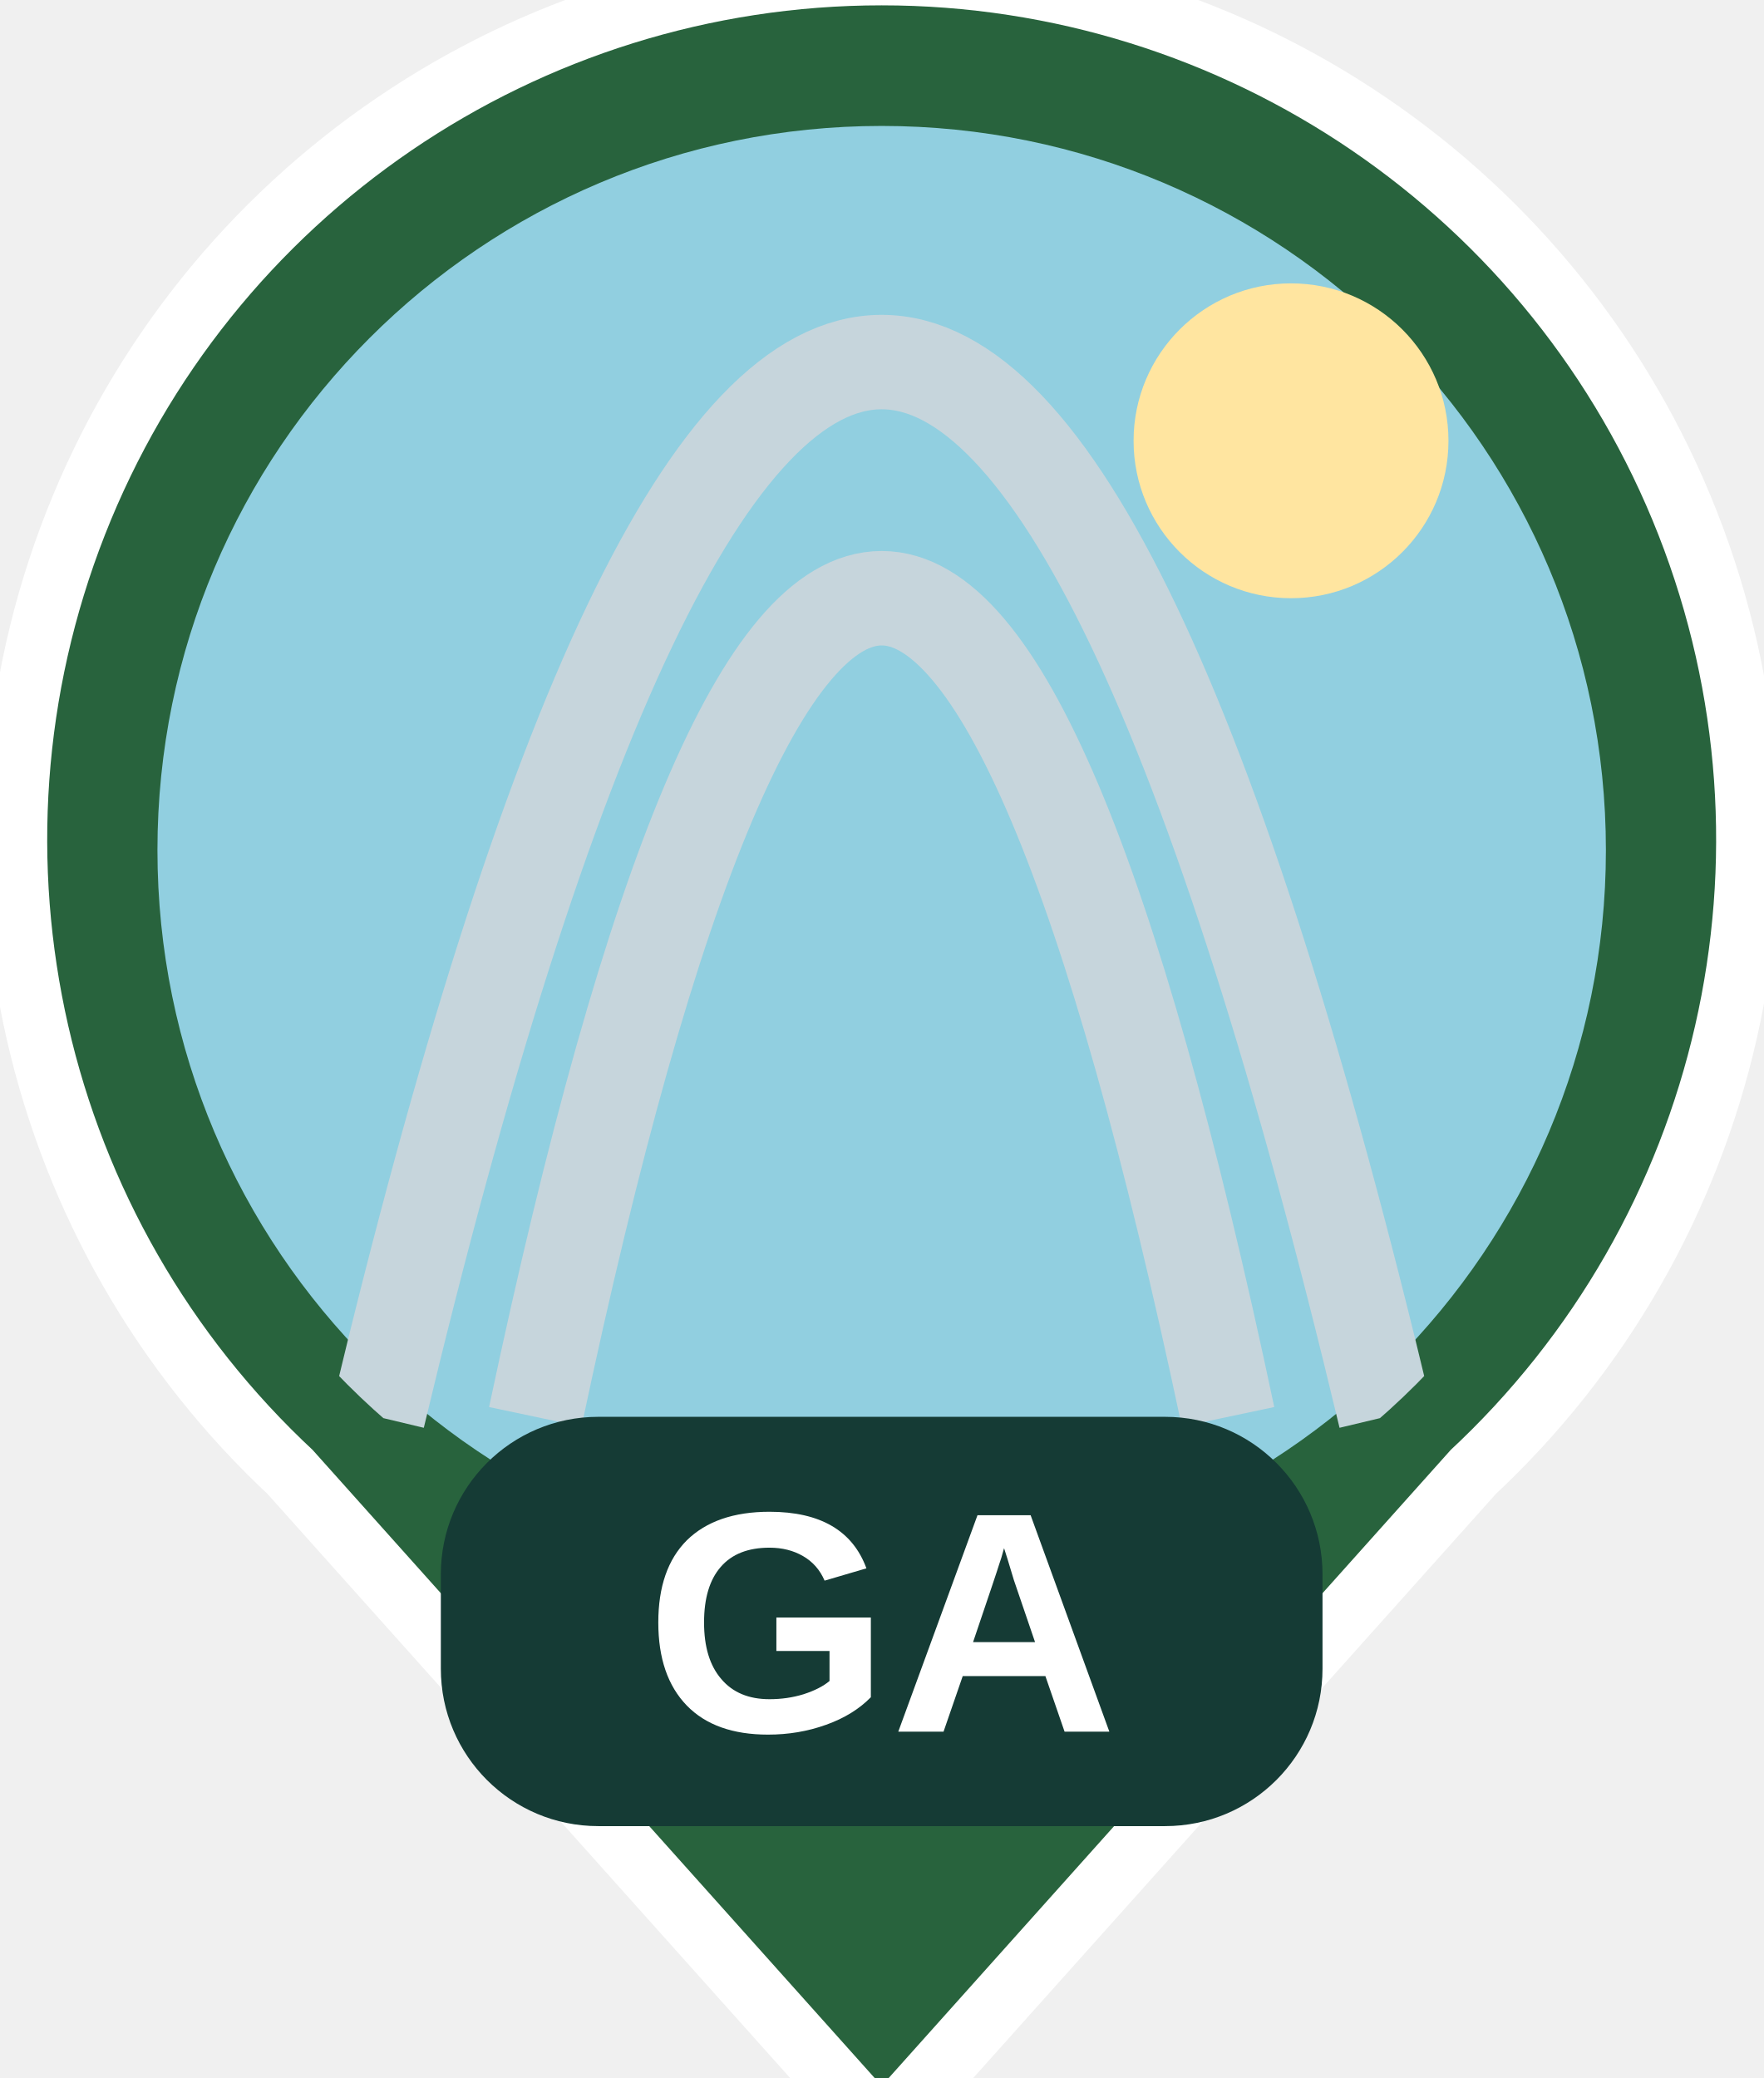
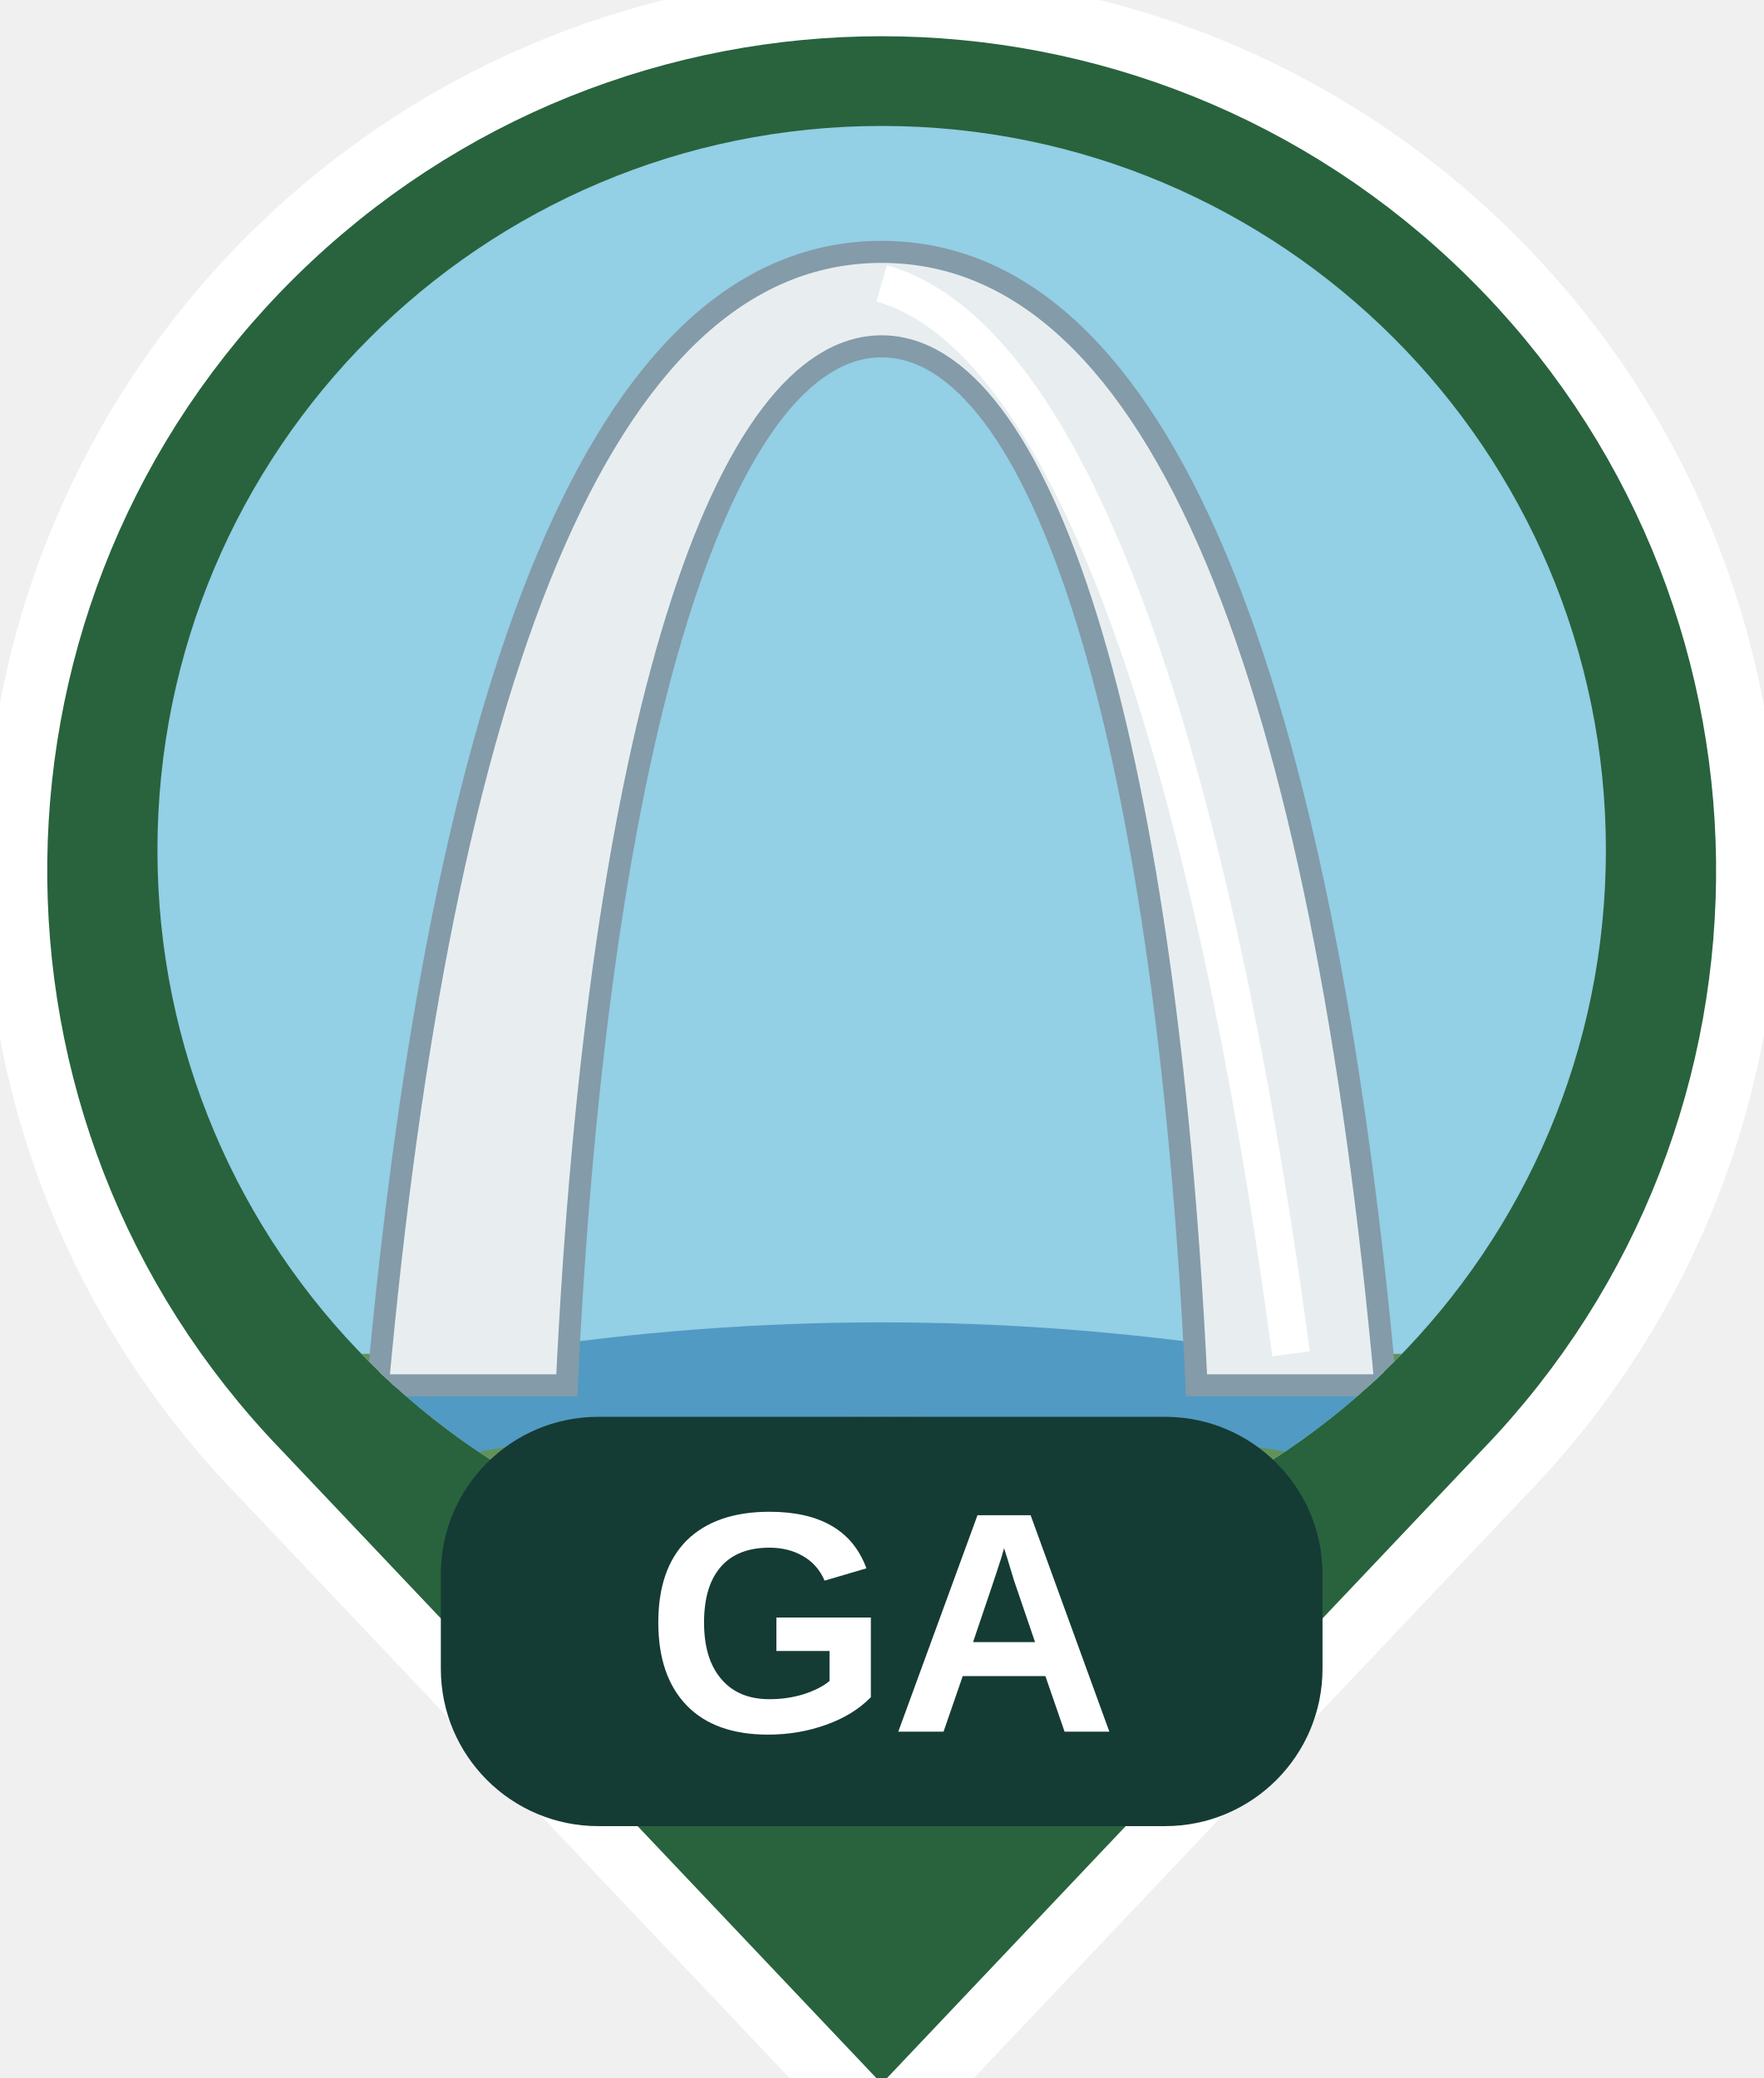
<svg xmlns="http://www.w3.org/2000/svg" viewBox="0 0 56 66">
  <defs>
    <clipPath id="scene">
-       <circle cx="28" cy="27" r="24" />
+       <circle cx="28" cy="27" r="23" />
    </clipPath>
  </defs>
-   <path d="M28 64 11 45A25 25 0 1 1 45 45Z" fill="hsl(64,45%,27%)" stroke="white" stroke-width="7" />
-   <path d="M28 64 11 45A25 25 0 1 1 45 45Z" fill="#28633d" stroke="#28633d" stroke-width="3" />
+   <path d="M28 64 10 45A25 25 0 1 1 46 45Z" fill="#28633d" stroke="white" stroke-width="7" />
+   <path d="M28 64 10 45A25 25 0 1 1 46 45Z" fill="#28633d" stroke="#28633d" stroke-width="3" />
  <g clip-path="url(#scene)">
-     <circle cx="28" cy="27" r="23" fill="#91cfe0" />
-     <circle cx="41" cy="14" r="5" fill="#ffe5a0" />
-     <path d="M12 45Q28-22 44 45M17 45Q28-7 39 45" fill="none" stroke="#c6d5dc" stroke-width="3" />
+     <circle cx="28" cy="27" r="23" fill="#93cfe5" />
+     <path d="M4 43H52V52H4Z" fill="#62925a" />
+     <path d="M5 47Q28 40 51 47" fill="none" stroke="#519ac3" stroke-width="3" />
+     <path d="M12 44C14 22 19 8 28 8S42 22 44 44H38C37 23 33 11 28 11S19 23 18 44Z" fill="#e8eef0" stroke="#849ba9" stroke-width=".7" />
+     <path d="M28 9C35 11 39 28 41 43" fill="none" stroke="white" stroke-width="1.2" />
  </g>
  <rect x="14" y="45" width="28" height="13" rx="5" fill="#153b35" />
  <text x="28" y="55" text-anchor="middle" font-family="Arial,sans-serif" font-size="10" font-weight="bold" fill="white">GA</text>
</svg>
